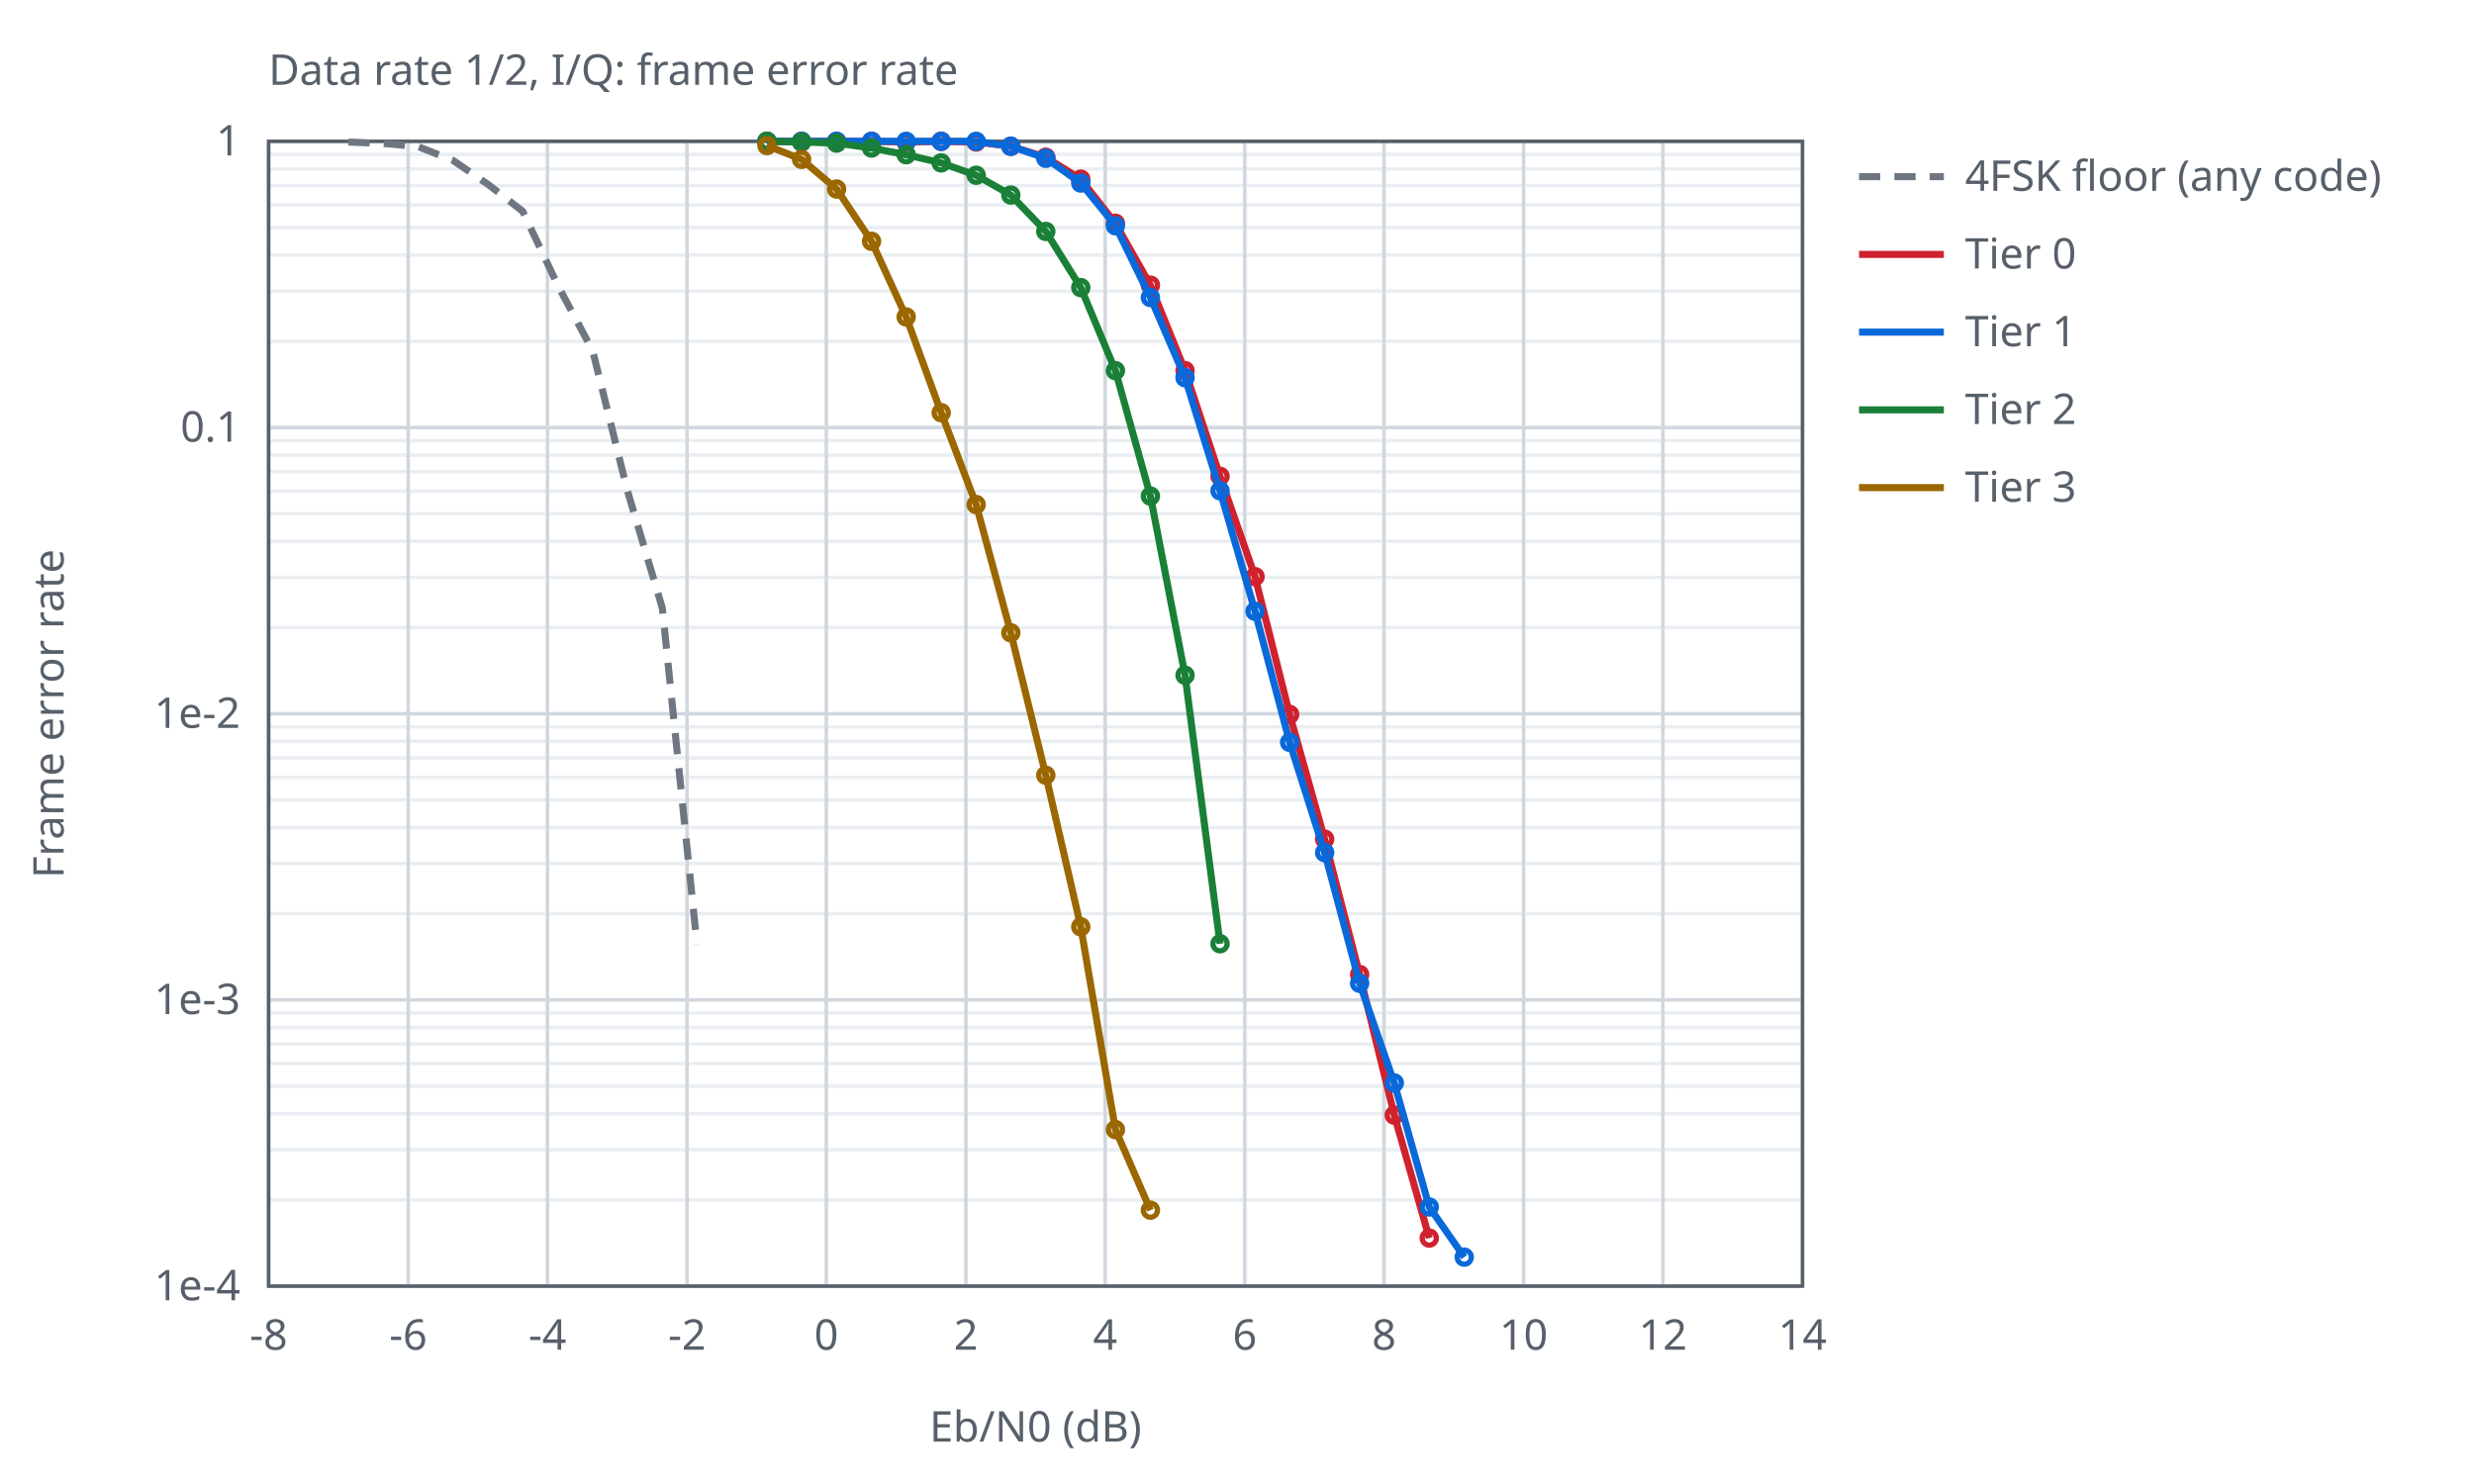
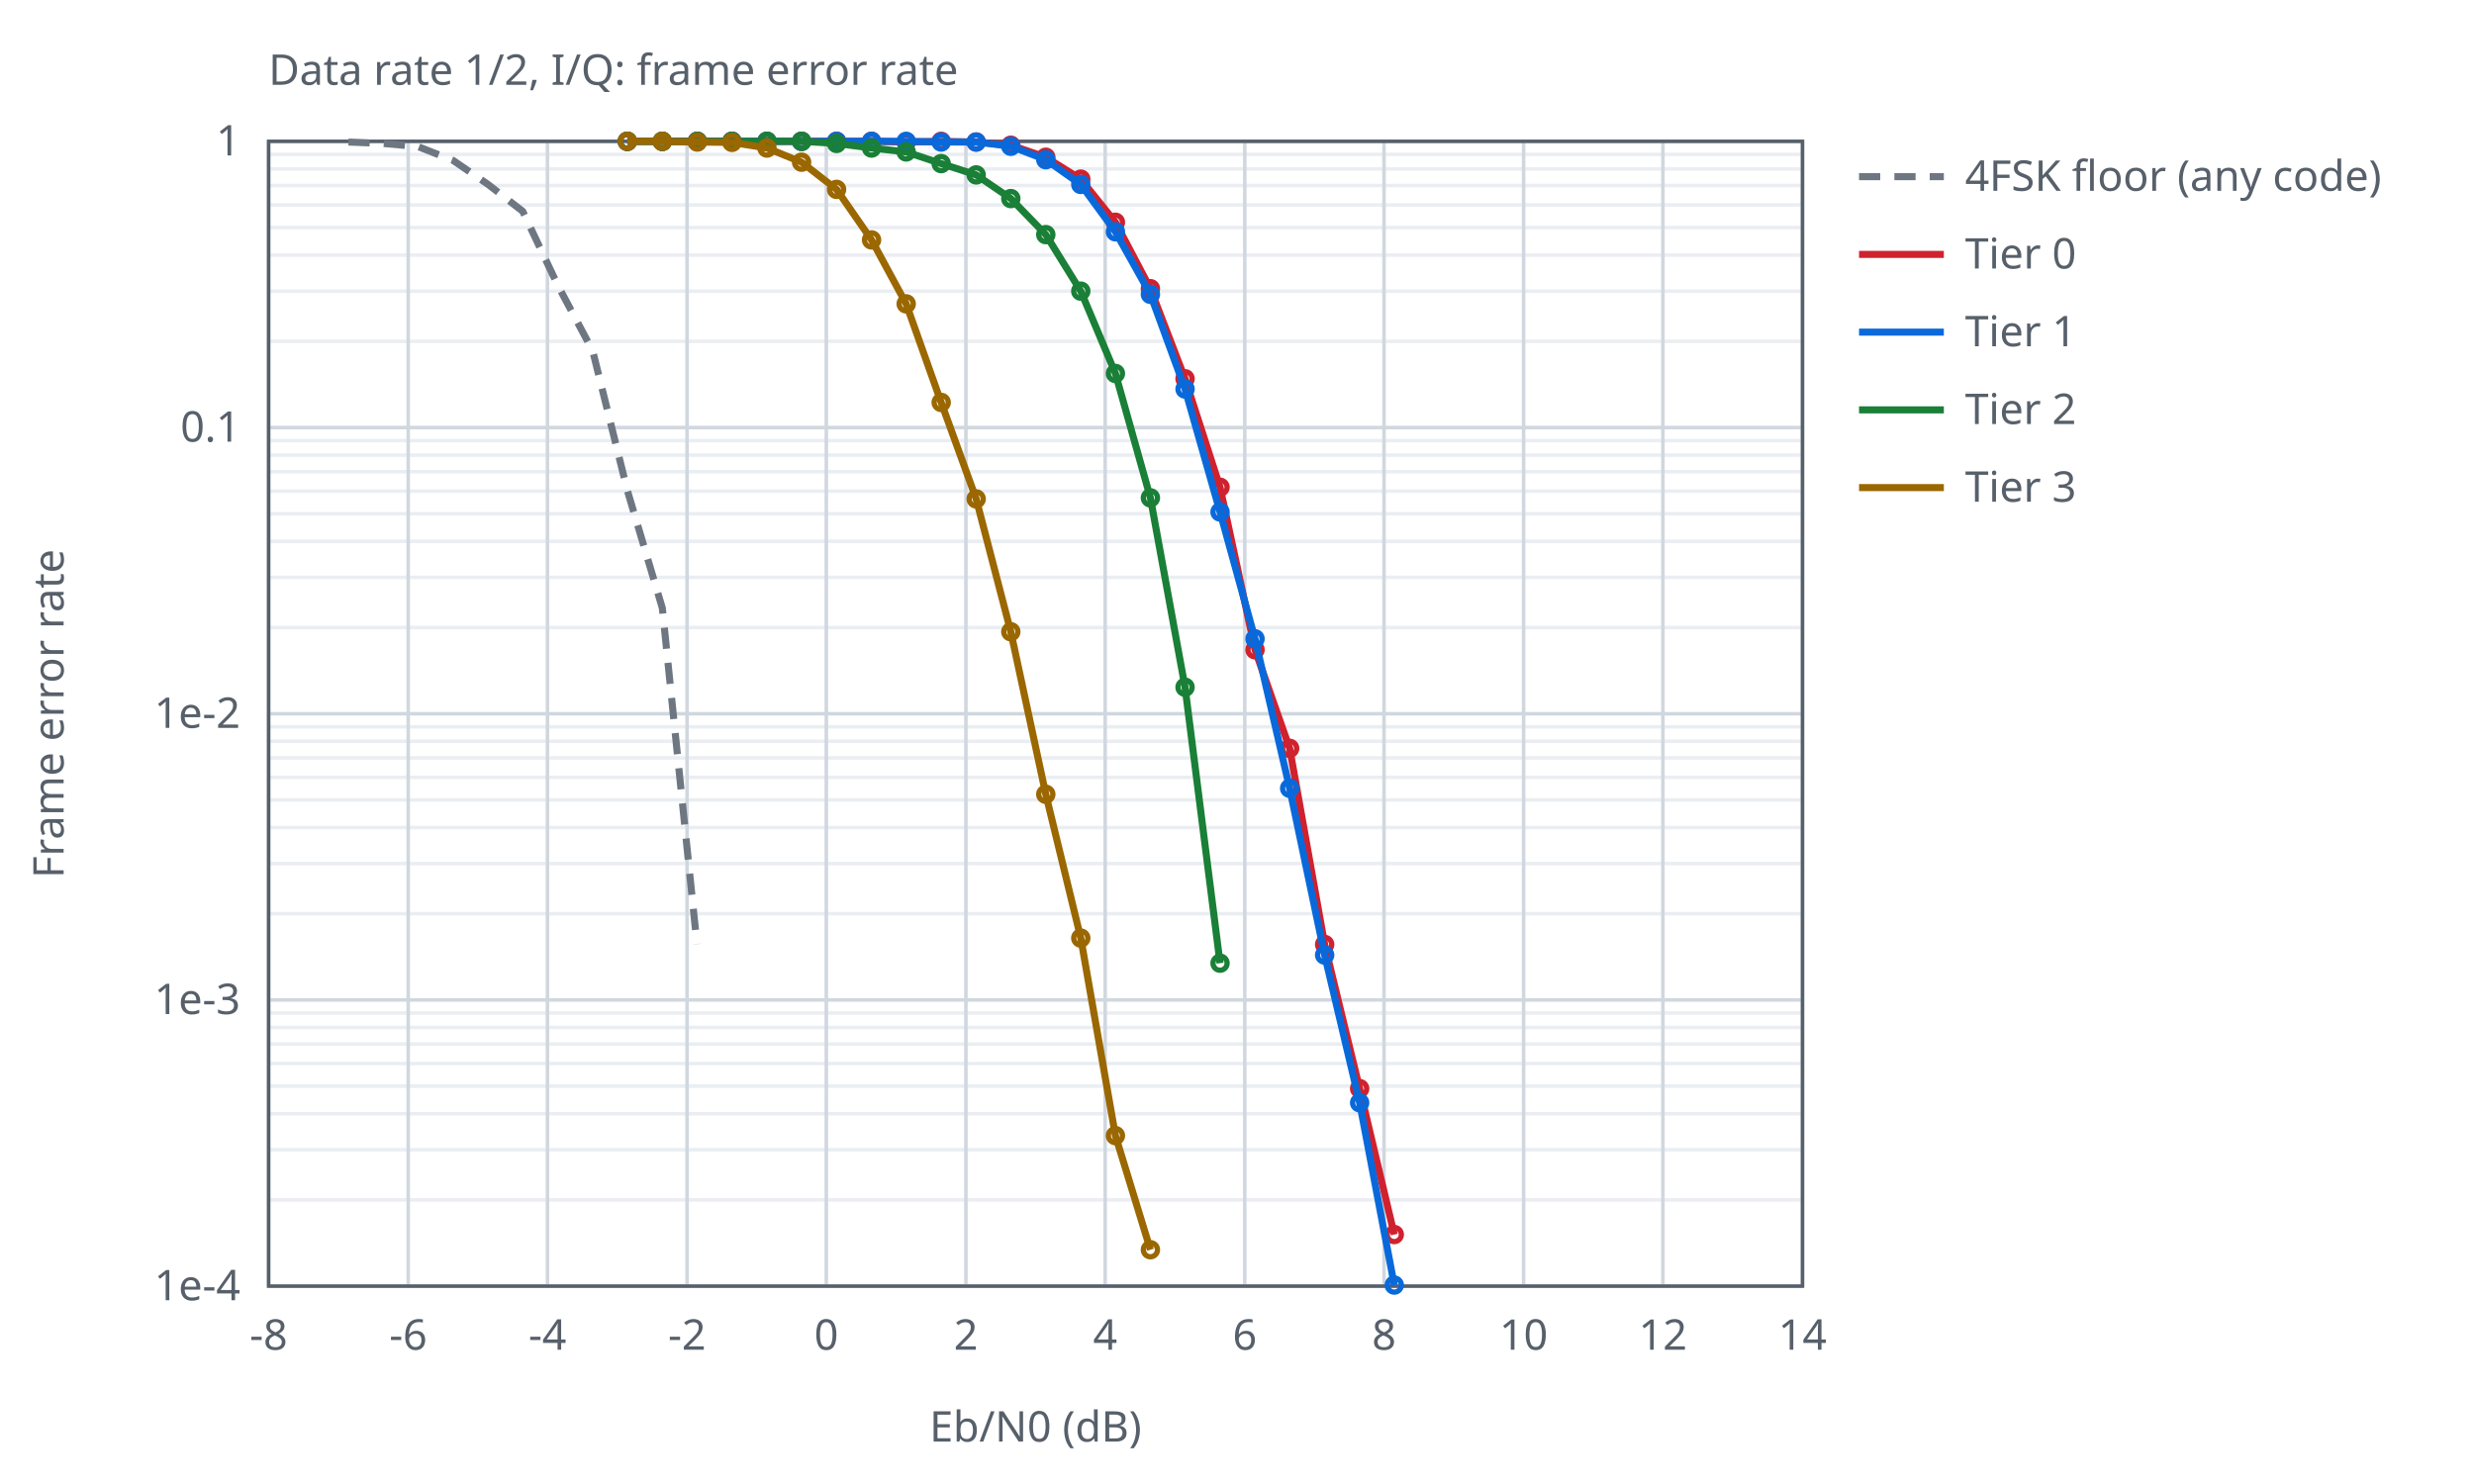
<svg xmlns="http://www.w3.org/2000/svg" width="700" height="420" viewBox="0 0 700 420">
  <style>text{font-family:sans-serif;font-size:12px;fill:#57606a}.ax{stroke:#57606a;stroke-width:1;fill:none}.gr{stroke:#d0d7de;stroke-width:1}.mi{stroke:#eaeef2;stroke-width:1}.r0{stroke:#6e7781}.r1{stroke:#bc4c00}.r2{stroke:#8250df}.s1{stroke:#cf222e}.s2{stroke:#0969da}.s3{stroke:#1a7f37}.s4{stroke:#9a6700}.l{fill:none;stroke-width:2}.p{fill:none;stroke-width:1.5}@media (prefers-color-scheme:dark){text{fill:#c9d1d9}.ax{stroke:#8b949e}.gr{stroke:#30363d}.mi{stroke:#21262d}.r0{stroke:#8b949e}.r1{stroke:#f0883e}.r2{stroke:#d2a8ff}.s1{stroke:#ff7b72}.s2{stroke:#58a6ff}.s3{stroke:#3fb950}.s4{stroke:#d29922}}</style>
  <text x="76.0" y="24">Data rate 1/2, I/Q: frame error rate</text>
  <line class="mi" x1="76.0" y1="96.6" x2="510.0" y2="96.6" />
  <line class="mi" x1="76.0" y1="82.4" x2="510.0" y2="82.4" />
  <line class="mi" x1="76.0" y1="72.2" x2="510.0" y2="72.2" />
  <line class="mi" x1="76.0" y1="64.4" x2="510.0" y2="64.4" />
  <line class="mi" x1="76.0" y1="58.0" x2="510.0" y2="58.0" />
  <line class="mi" x1="76.0" y1="52.5" x2="510.0" y2="52.5" />
  <line class="mi" x1="76.0" y1="47.8" x2="510.0" y2="47.8" />
  <line class="mi" x1="76.0" y1="43.7" x2="510.0" y2="43.7" />
  <line class="mi" x1="76.0" y1="177.6" x2="510.0" y2="177.6" />
  <line class="mi" x1="76.0" y1="163.4" x2="510.0" y2="163.4" />
  <line class="mi" x1="76.0" y1="153.2" x2="510.0" y2="153.2" />
  <line class="mi" x1="76.0" y1="145.4" x2="510.0" y2="145.4" />
  <line class="mi" x1="76.0" y1="139.0" x2="510.0" y2="139.0" />
  <line class="mi" x1="76.0" y1="133.5" x2="510.0" y2="133.5" />
  <line class="mi" x1="76.0" y1="128.8" x2="510.0" y2="128.8" />
  <line class="mi" x1="76.0" y1="124.7" x2="510.0" y2="124.7" />
  <line class="mi" x1="76.0" y1="258.6" x2="510.0" y2="258.6" />
  <line class="mi" x1="76.0" y1="244.4" x2="510.0" y2="244.4" />
  <line class="mi" x1="76.0" y1="234.2" x2="510.0" y2="234.2" />
  <line class="mi" x1="76.0" y1="226.4" x2="510.0" y2="226.4" />
  <line class="mi" x1="76.0" y1="220.0" x2="510.0" y2="220.0" />
  <line class="mi" x1="76.0" y1="214.5" x2="510.0" y2="214.5" />
  <line class="mi" x1="76.0" y1="209.8" x2="510.0" y2="209.8" />
  <line class="mi" x1="76.0" y1="205.7" x2="510.0" y2="205.7" />
  <line class="mi" x1="76.0" y1="339.6" x2="510.0" y2="339.6" />
  <line class="mi" x1="76.0" y1="325.4" x2="510.0" y2="325.4" />
  <line class="mi" x1="76.0" y1="315.2" x2="510.0" y2="315.2" />
  <line class="mi" x1="76.0" y1="307.4" x2="510.0" y2="307.4" />
  <line class="mi" x1="76.0" y1="301.0" x2="510.0" y2="301.0" />
  <line class="mi" x1="76.0" y1="295.5" x2="510.0" y2="295.5" />
  <line class="mi" x1="76.0" y1="290.8" x2="510.0" y2="290.8" />
  <line class="mi" x1="76.0" y1="286.7" x2="510.0" y2="286.7" />
  <line class="gr" x1="76.0" y1="364.0" x2="76.0" y2="40.0" />
  <text x="76.0" y="382.0" text-anchor="middle">-8</text>
  <line class="gr" x1="115.5" y1="364.0" x2="115.5" y2="40.0" />
  <text x="115.5" y="382.0" text-anchor="middle">-6</text>
  <line class="gr" x1="154.9" y1="364.0" x2="154.9" y2="40.0" />
  <text x="154.9" y="382.0" text-anchor="middle">-4</text>
  <line class="gr" x1="194.4" y1="364.0" x2="194.4" y2="40.0" />
  <text x="194.4" y="382.0" text-anchor="middle">-2</text>
  <line class="gr" x1="233.8" y1="364.0" x2="233.8" y2="40.0" />
  <text x="233.8" y="382.0" text-anchor="middle">0</text>
  <line class="gr" x1="273.3" y1="364.0" x2="273.3" y2="40.0" />
  <text x="273.3" y="382.0" text-anchor="middle">2</text>
  <line class="gr" x1="312.7" y1="364.0" x2="312.7" y2="40.0" />
  <text x="312.7" y="382.0" text-anchor="middle">4</text>
  <line class="gr" x1="352.2" y1="364.0" x2="352.2" y2="40.0" />
  <text x="352.2" y="382.0" text-anchor="middle">6</text>
  <line class="gr" x1="391.6" y1="364.0" x2="391.6" y2="40.0" />
  <text x="391.6" y="382.0" text-anchor="middle">8</text>
  <line class="gr" x1="431.1" y1="364.0" x2="431.1" y2="40.0" />
  <text x="431.1" y="382.0" text-anchor="middle">10</text>
  <line class="gr" x1="470.5" y1="364.0" x2="470.5" y2="40.0" />
  <text x="470.5" y="382.0" text-anchor="middle">12</text>
  <line class="gr" x1="510.0" y1="364.0" x2="510.0" y2="40.0" />
  <text x="510.0" y="382.0" text-anchor="middle">14</text>
  <line class="gr" x1="76.0" y1="40.0" x2="510.0" y2="40.0" />
  <text x="68.0" y="44.0" text-anchor="end">1</text>
  <line class="gr" x1="76.0" y1="121.0" x2="510.0" y2="121.0" />
  <text x="68.0" y="125.0" text-anchor="end">0.1</text>
  <line class="gr" x1="76.0" y1="202.0" x2="510.0" y2="202.0" />
  <text x="68.0" y="206.0" text-anchor="end">1e-2</text>
  <line class="gr" x1="76.0" y1="283.0" x2="510.0" y2="283.0" />
  <text x="68.0" y="287.0" text-anchor="end">1e-3</text>
  <line class="gr" x1="76.0" y1="364.0" x2="510.0" y2="364.0" />
  <text x="68.0" y="368.0" text-anchor="end">1e-4</text>
  <rect class="ax" x="76.0" y="40.0" width="434.0" height="324.0" />
  <text x="293.0" y="408.0" text-anchor="middle">Eb/N0 (dB)</text>
  <text x="18" y="202.0" text-anchor="middle" transform="rotate(-90 18 202.0)">Frame error rate</text>
  <path class="l r0" stroke-dasharray="6 4" d="M98.6,40.2 L108.5,40.6 L118.3,41.5 L128.2,45.4 L138.1,52.2 L147.9,59.8 L157.8,80.7 L167.7,99.3 L177.5,138.8 L187.4,172.1 L197.2,267.2" />
  <line class="l r0" stroke-dasharray="6 4" x1="526.0" y1="50.0" x2="550.0" y2="50.0" />
  <text x="556.0" y="54.0">4FSK floor (any code)</text>
-   <path class="l s1" d="M217.0,40.0 L226.8,40.0 L236.7,40.0 L246.6,40.0 L256.4,40.2 L266.3,40.0 L276.2,40.2 L286.0,41.4 L295.9,44.5 L305.8,50.7 L315.6,63.2 L325.5,80.7 L335.3,104.9 L345.2,134.8 L355.1,163.2 L364.9,202.2 L374.8,237.5 L384.7,275.8 L394.5,315.6 L404.4,350.4" />
+   <path class="l s1" d="M177.5,40.0 L187.4,40.0 L197.3,40.0 L207.1,40.0 L217.0,40.0 L226.8,40.0 L236.7,40.0 L246.6,40.0 L256.4,40.2 L266.3,40.0 L276.2,40.2 L286.0,41.1 L295.9,44.5 L305.8,50.7 L315.6,62.9 L325.5,81.7 L335.3,107.2 L345.2,137.9 L355.1,183.9 L364.9,211.8 L374.8,267.3 L384.7,308.1 L394.5,349.4" />
+   <circle class="p s1" cx="177.5" cy="40.0" r="2" />
+   <circle class="p s1" cx="187.4" cy="40.0" r="2" />
+   <circle class="p s1" cx="197.3" cy="40.0" r="2" />
+   <circle class="p s1" cx="207.1" cy="40.0" r="2" />
  <circle class="p s1" cx="217.0" cy="40.0" r="2" />
  <circle class="p s1" cx="226.8" cy="40.0" r="2" />
  <circle class="p s1" cx="236.7" cy="40.0" r="2" />
  <circle class="p s1" cx="246.6" cy="40.0" r="2" />
  <circle class="p s1" cx="256.4" cy="40.2" r="2" />
  <circle class="p s1" cx="266.3" cy="40.0" r="2" />
  <circle class="p s1" cx="276.2" cy="40.2" r="2" />
-   <circle class="p s1" cx="286.0" cy="41.4" r="2" />
+   <circle class="p s1" cx="286.0" cy="41.1" r="2" />
  <circle class="p s1" cx="295.9" cy="44.5" r="2" />
  <circle class="p s1" cx="305.8" cy="50.7" r="2" />
-   <circle class="p s1" cx="315.6" cy="63.2" r="2" />
-   <circle class="p s1" cx="325.5" cy="80.7" r="2" />
-   <circle class="p s1" cx="335.3" cy="104.9" r="2" />
-   <circle class="p s1" cx="345.2" cy="134.8" r="2" />
-   <circle class="p s1" cx="355.1" cy="163.2" r="2" />
-   <circle class="p s1" cx="364.9" cy="202.2" r="2" />
-   <circle class="p s1" cx="374.8" cy="237.5" r="2" />
-   <circle class="p s1" cx="384.7" cy="275.8" r="2" />
-   <circle class="p s1" cx="394.5" cy="315.6" r="2" />
-   <circle class="p s1" cx="404.4" cy="350.4" r="2" />
+   <circle class="p s1" cx="315.6" cy="62.9" r="2" />
+   <circle class="p s1" cx="325.5" cy="81.7" r="2" />
+   <circle class="p s1" cx="335.3" cy="107.2" r="2" />
+   <circle class="p s1" cx="345.2" cy="137.9" r="2" />
+   <circle class="p s1" cx="355.1" cy="183.9" r="2" />
+   <circle class="p s1" cx="364.9" cy="211.8" r="2" />
+   <circle class="p s1" cx="374.8" cy="267.3" r="2" />
+   <circle class="p s1" cx="384.7" cy="308.1" r="2" />
+   <circle class="p s1" cx="394.5" cy="349.4" r="2" />
  <line class="l s1" x1="526.0" y1="72.0" x2="550.0" y2="72.0" />
  <text x="556.0" y="76.0">Tier 0</text>
-   <path class="l s2" d="M217.0,40.0 L226.8,40.0 L236.7,40.0 L246.6,40.0 L256.4,40.0 L266.3,40.0 L276.2,40.0 L286.0,41.4 L295.9,44.8 L305.8,51.8 L315.6,63.9 L325.5,84.2 L335.3,106.9 L345.2,138.9 L355.1,173.0 L364.9,210.1 L374.8,241.3 L384.7,278.3 L394.5,306.5 L404.4,341.6 L414.3,355.8" />
+   <path class="l s2" d="M177.5,40.0 L187.4,40.0 L197.3,40.0 L207.1,40.0 L217.0,40.0 L226.8,40.0 L236.7,40.0 L246.6,40.0 L256.4,40.0 L266.3,40.2 L276.2,40.2 L286.0,41.4 L295.9,45.2 L305.8,52.2 L315.6,65.6 L325.5,83.3 L335.3,110.1 L345.2,144.9 L355.1,180.8 L364.9,223.1 L374.8,270.3 L384.7,312.1 L394.5,363.7" />
+   <circle class="p s2" cx="177.5" cy="40.0" r="2" />
+   <circle class="p s2" cx="187.4" cy="40.0" r="2" />
+   <circle class="p s2" cx="197.3" cy="40.0" r="2" />
+   <circle class="p s2" cx="207.1" cy="40.0" r="2" />
  <circle class="p s2" cx="217.0" cy="40.0" r="2" />
  <circle class="p s2" cx="226.8" cy="40.0" r="2" />
  <circle class="p s2" cx="236.7" cy="40.0" r="2" />
  <circle class="p s2" cx="246.6" cy="40.0" r="2" />
  <circle class="p s2" cx="256.4" cy="40.0" r="2" />
-   <circle class="p s2" cx="266.3" cy="40.0" r="2" />
-   <circle class="p s2" cx="276.2" cy="40.0" r="2" />
+   <circle class="p s2" cx="266.3" cy="40.2" r="2" />
+   <circle class="p s2" cx="276.2" cy="40.2" r="2" />
  <circle class="p s2" cx="286.0" cy="41.4" r="2" />
-   <circle class="p s2" cx="295.9" cy="44.8" r="2" />
-   <circle class="p s2" cx="305.8" cy="51.8" r="2" />
-   <circle class="p s2" cx="315.6" cy="63.9" r="2" />
-   <circle class="p s2" cx="325.5" cy="84.2" r="2" />
-   <circle class="p s2" cx="335.3" cy="106.9" r="2" />
-   <circle class="p s2" cx="345.2" cy="138.9" r="2" />
-   <circle class="p s2" cx="355.1" cy="173.0" r="2" />
-   <circle class="p s2" cx="364.9" cy="210.1" r="2" />
-   <circle class="p s2" cx="374.8" cy="241.3" r="2" />
-   <circle class="p s2" cx="384.7" cy="278.3" r="2" />
-   <circle class="p s2" cx="394.5" cy="306.5" r="2" />
-   <circle class="p s2" cx="404.4" cy="341.6" r="2" />
-   <circle class="p s2" cx="414.3" cy="355.8" r="2" />
+   <circle class="p s2" cx="295.9" cy="45.2" r="2" />
+   <circle class="p s2" cx="305.8" cy="52.2" r="2" />
+   <circle class="p s2" cx="315.6" cy="65.6" r="2" />
+   <circle class="p s2" cx="325.5" cy="83.3" r="2" />
+   <circle class="p s2" cx="335.3" cy="110.1" r="2" />
+   <circle class="p s2" cx="345.2" cy="144.9" r="2" />
+   <circle class="p s2" cx="355.1" cy="180.8" r="2" />
+   <circle class="p s2" cx="364.9" cy="223.1" r="2" />
+   <circle class="p s2" cx="374.8" cy="270.3" r="2" />
+   <circle class="p s2" cx="384.7" cy="312.1" r="2" />
+   <circle class="p s2" cx="394.5" cy="363.7" r="2" />
  <line class="l s2" x1="526.0" y1="94.0" x2="550.0" y2="94.0" />
  <text x="556.0" y="98.0">Tier 1</text>
-   <path class="l s3" d="M217.0,40.0 L226.8,40.2 L236.7,40.5 L246.6,41.9 L256.4,43.8 L266.3,46.1 L276.2,49.6 L286.0,55.2 L295.9,65.5 L305.8,81.4 L315.6,104.9 L325.5,140.4 L335.3,191.1 L345.2,267.1" />
+   <path class="l s3" d="M177.5,40.0 L187.4,40.0 L197.3,40.0 L207.1,40.0 L217.0,40.0 L226.8,40.0 L236.7,40.6 L246.6,41.9 L256.4,43.0 L266.3,46.3 L276.2,49.5 L286.0,56.2 L295.9,66.4 L305.8,82.4 L315.6,105.7 L325.5,140.9 L335.3,194.5 L345.2,272.6" />
+   <circle class="p s3" cx="177.5" cy="40.0" r="2" />
+   <circle class="p s3" cx="187.4" cy="40.0" r="2" />
+   <circle class="p s3" cx="197.3" cy="40.0" r="2" />
+   <circle class="p s3" cx="207.1" cy="40.0" r="2" />
  <circle class="p s3" cx="217.0" cy="40.0" r="2" />
-   <circle class="p s3" cx="226.8" cy="40.2" r="2" />
-   <circle class="p s3" cx="236.7" cy="40.5" r="2" />
+   <circle class="p s3" cx="226.8" cy="40.0" r="2" />
+   <circle class="p s3" cx="236.7" cy="40.6" r="2" />
  <circle class="p s3" cx="246.6" cy="41.9" r="2" />
-   <circle class="p s3" cx="256.4" cy="43.8" r="2" />
-   <circle class="p s3" cx="266.3" cy="46.1" r="2" />
-   <circle class="p s3" cx="276.2" cy="49.6" r="2" />
-   <circle class="p s3" cx="286.0" cy="55.2" r="2" />
-   <circle class="p s3" cx="295.9" cy="65.5" r="2" />
-   <circle class="p s3" cx="305.8" cy="81.4" r="2" />
-   <circle class="p s3" cx="315.6" cy="104.9" r="2" />
-   <circle class="p s3" cx="325.5" cy="140.4" r="2" />
-   <circle class="p s3" cx="335.3" cy="191.1" r="2" />
-   <circle class="p s3" cx="345.2" cy="267.1" r="2" />
+   <circle class="p s3" cx="256.4" cy="43.0" r="2" />
+   <circle class="p s3" cx="266.3" cy="46.3" r="2" />
+   <circle class="p s3" cx="276.2" cy="49.5" r="2" />
+   <circle class="p s3" cx="286.0" cy="56.2" r="2" />
+   <circle class="p s3" cx="295.9" cy="66.4" r="2" />
+   <circle class="p s3" cx="305.8" cy="82.4" r="2" />
+   <circle class="p s3" cx="315.6" cy="105.7" r="2" />
+   <circle class="p s3" cx="325.5" cy="140.9" r="2" />
+   <circle class="p s3" cx="335.3" cy="194.5" r="2" />
+   <circle class="p s3" cx="345.2" cy="272.6" r="2" />
  <line class="l s3" x1="526.0" y1="116.0" x2="550.0" y2="116.0" />
  <text x="556.0" y="120.0">Tier 2</text>
-   <path class="l s4" d="M217.0,41.2 L226.8,45.1 L236.7,53.5 L246.6,68.3 L256.4,89.7 L266.3,116.8 L276.2,142.8 L286.0,179.1 L295.9,219.4 L305.8,262.3 L315.6,319.7 L325.5,342.5" />
-   <circle class="p s4" cx="217.0" cy="41.2" r="2" />
-   <circle class="p s4" cx="226.8" cy="45.1" r="2" />
-   <circle class="p s4" cx="236.7" cy="53.5" r="2" />
-   <circle class="p s4" cx="246.6" cy="68.3" r="2" />
-   <circle class="p s4" cx="256.4" cy="89.7" r="2" />
-   <circle class="p s4" cx="266.3" cy="116.8" r="2" />
-   <circle class="p s4" cx="276.2" cy="142.8" r="2" />
-   <circle class="p s4" cx="286.0" cy="179.1" r="2" />
-   <circle class="p s4" cx="295.9" cy="219.4" r="2" />
-   <circle class="p s4" cx="305.8" cy="262.3" r="2" />
-   <circle class="p s4" cx="315.6" cy="319.7" r="2" />
-   <circle class="p s4" cx="325.5" cy="342.5" r="2" />
+   <path class="l s4" d="M177.5,40.0 L187.4,40.0 L197.3,40.2 L207.1,40.3 L217.0,41.9 L226.8,45.9 L236.7,53.6 L246.6,67.9 L256.4,86.0 L266.3,113.9 L276.2,141.2 L286.0,178.8 L295.9,224.8 L305.8,265.5 L315.6,321.4 L325.5,353.7" />
+   <circle class="p s4" cx="177.5" cy="40.0" r="2" />
+   <circle class="p s4" cx="187.4" cy="40.0" r="2" />
+   <circle class="p s4" cx="197.3" cy="40.2" r="2" />
+   <circle class="p s4" cx="207.1" cy="40.3" r="2" />
+   <circle class="p s4" cx="217.0" cy="41.9" r="2" />
+   <circle class="p s4" cx="226.8" cy="45.9" r="2" />
+   <circle class="p s4" cx="236.7" cy="53.6" r="2" />
+   <circle class="p s4" cx="246.6" cy="67.9" r="2" />
+   <circle class="p s4" cx="256.4" cy="86.0" r="2" />
+   <circle class="p s4" cx="266.3" cy="113.9" r="2" />
+   <circle class="p s4" cx="276.2" cy="141.2" r="2" />
+   <circle class="p s4" cx="286.0" cy="178.8" r="2" />
+   <circle class="p s4" cx="295.9" cy="224.8" r="2" />
+   <circle class="p s4" cx="305.8" cy="265.5" r="2" />
+   <circle class="p s4" cx="315.6" cy="321.4" r="2" />
+   <circle class="p s4" cx="325.5" cy="353.7" r="2" />
  <line class="l s4" x1="526.0" y1="138.0" x2="550.0" y2="138.0" />
  <text x="556.0" y="142.0">Tier 3</text>
</svg>
